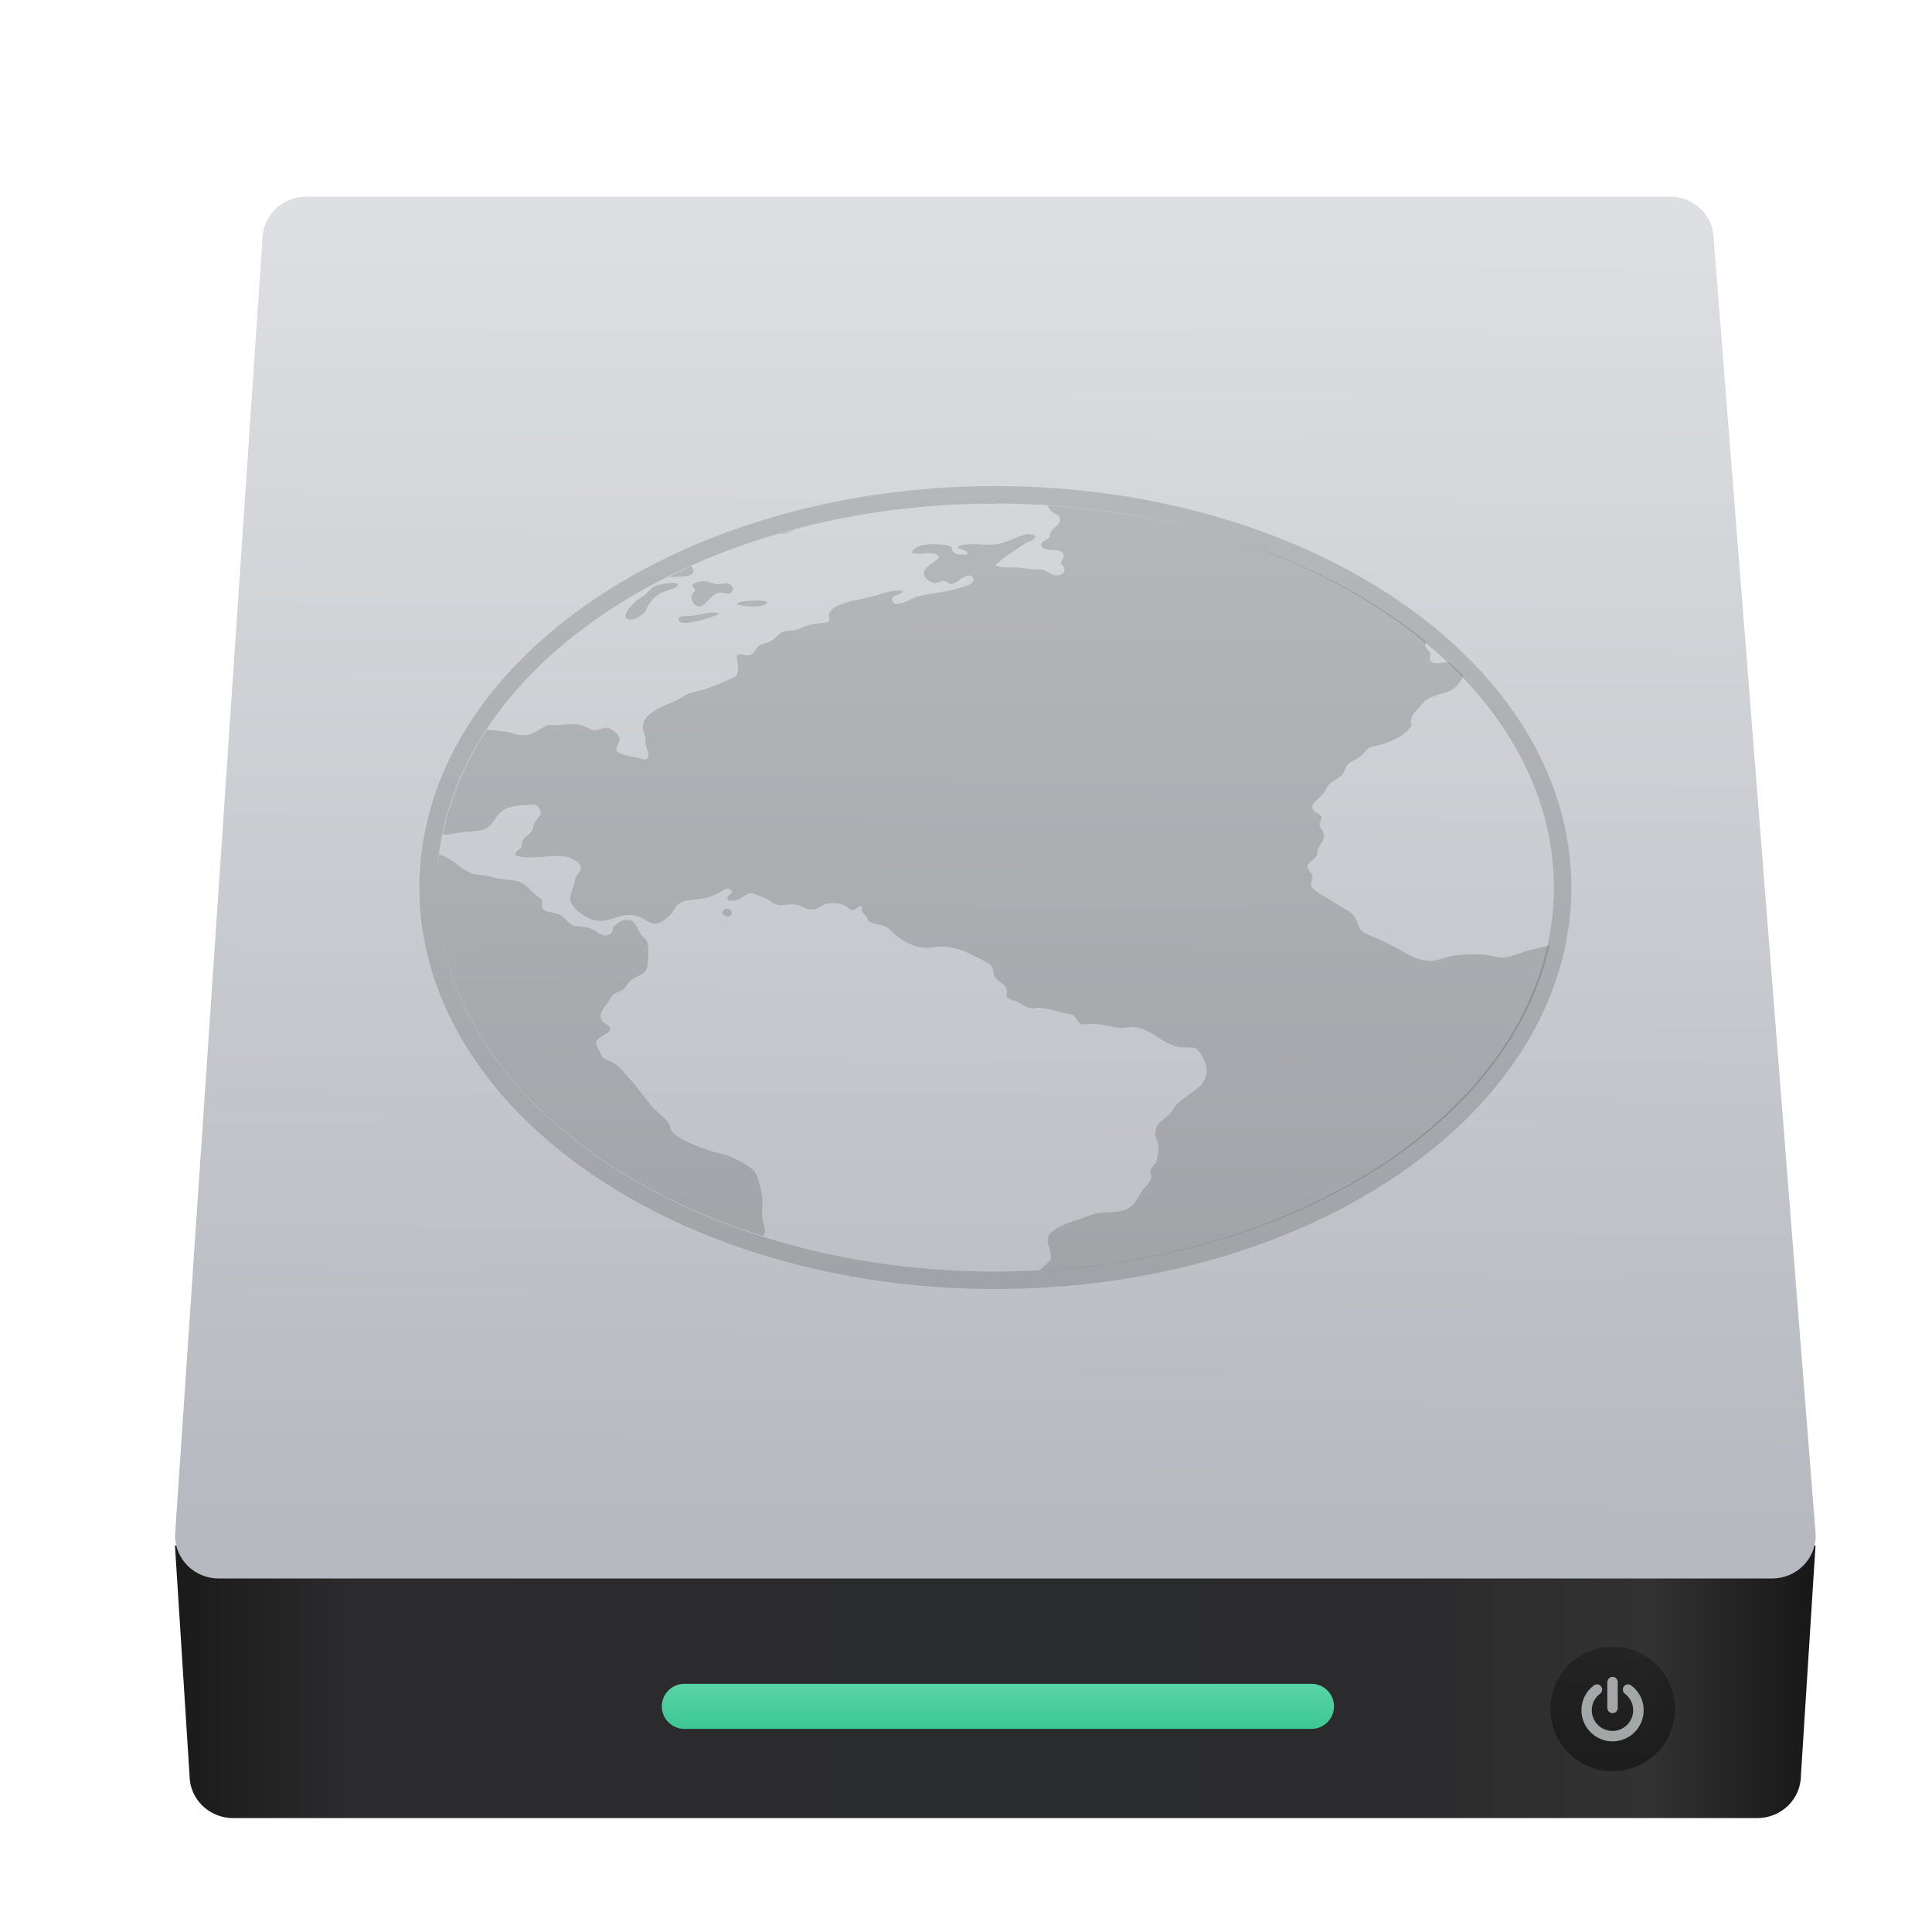
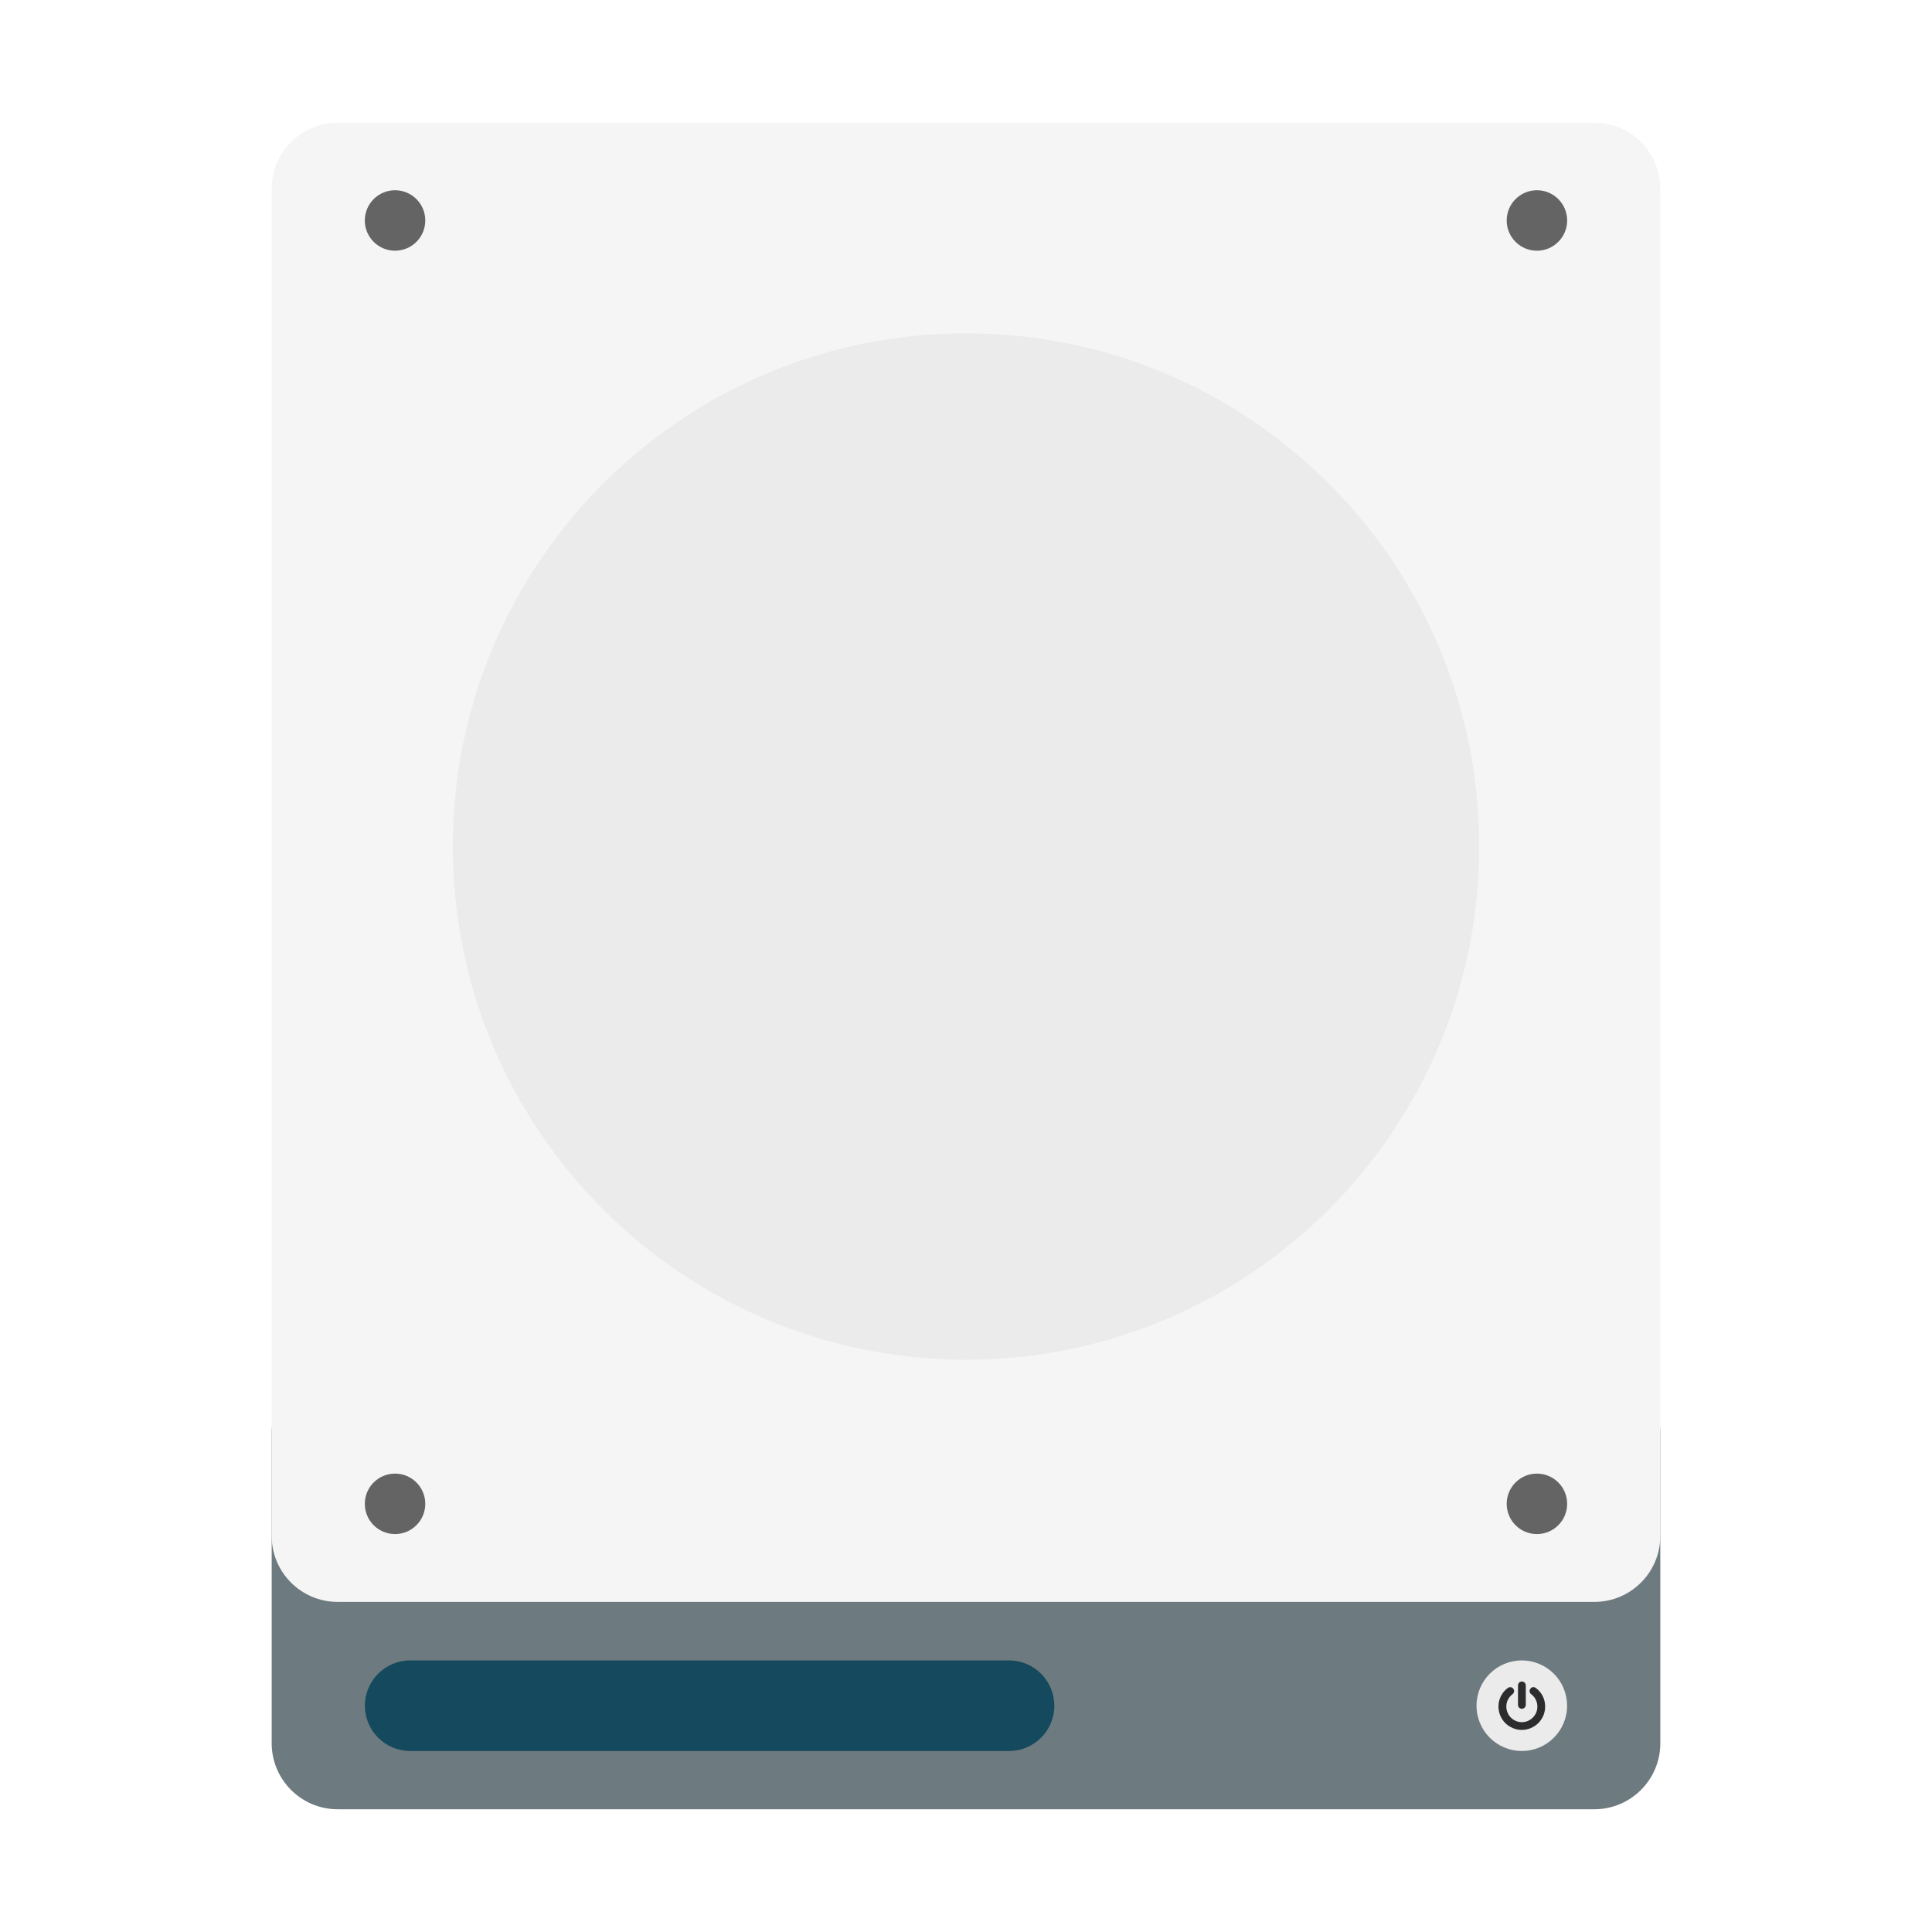
- <svg xmlns="http://www.w3.org/2000/svg" width="48" height="48" version="1.1">
-   <defs>
-     <linearGradient id="d" x1="10.094" x2="122.72" y1="107.36" y2="107.36" gradientTransform="matrix(.41725 0 0 .41031 -3.7143 -.80178)" gradientUnits="userSpaceOnUse">
-       <stop stop-color="#1a1a1a" offset="0" />
-       <stop stop-color="#2c2c2e" offset=".111" />
-       <stop stop-color="#2b2b2d" offset=".29" />
-       <stop stop-color="#2a2b2d" offset=".512" />
-       <stop stop-color="#2b2b2d" offset=".752" />
-       <stop stop-color="#323232" offset=".897" />
-       <stop stop-color="#171717" offset="1" />
+ <svg xmlns="http://www.w3.org/2000/svg" xmlns:xlink="http://www.w3.org/1999/xlink" id="svg56" version="1.1" height="64" width="64">
+   <defs id="defs34">
+     <linearGradient gradientUnits="userSpaceOnUse" gradientTransform="matrix(0.41725,0,0,0.41031,-3.7143,-0.80178)" y2="107.36" y1="107.36" x2="122.72" x1="10.094" id="d">
+       <stop id="stop4" offset="0" stop-color="#1a1a1a" />
+       <stop id="stop6" offset=".111" stop-color="#2c2c2e" />
+       <stop id="stop8" offset=".29" stop-color="#2b2b2d" />
+       <stop id="stop10" offset=".512" stop-color="#2a2b2d" />
+       <stop id="stop12" offset=".752" stop-color="#2b2b2d" />
+       <stop id="stop14" offset=".897" stop-color="#323232" />
+       <stop id="stop16" offset="1" stop-color="#171717" />
    </linearGradient>
-     <linearGradient id="a" x1="449.43" x2="449.55" y1="540.75" y2="518.41" gradientTransform="matrix(1.6796,0,0,1.6796,-731.65,-869.47)" gradientUnits="userSpaceOnUse">
-       <stop stop-color="#b6b9bf" offset="0" />
-       <stop stop-color="#dddfe2" offset="1" />
+     <linearGradient gradientUnits="userSpaceOnUse" gradientTransform="matrix(1.6796,0,0,1.6796,-731.65,-869.47)" y2="518.41" y1="540.75" x2="449.55" x1="449.43" id="a">
+       <stop id="stop19" offset="0" stop-color="#b6b9bf" />
+       <stop id="stop21" offset="1" stop-color="#dddfe2" />
    </linearGradient>
-     <linearGradient id="c" x1="451.02" x2="451.02" y1="544.15" y2="543.09" gradientTransform="matrix(.84888 0 0 1.6796 -357.98 -869.39)" gradientUnits="userSpaceOnUse">
-       <stop stop-color="#3ec896" offset="0" />
-       <stop stop-color="#66d9af" offset="1" />
+     <linearGradient gradientUnits="userSpaceOnUse" gradientTransform="matrix(0.84888,0,0,1.6796,-357.98,-869.39)" y2="543.09" y1="544.15" x2="451.02" x1="451.02" id="c">
+       <stop id="stop24" offset="0" stop-color="#3ec896" />
+       <stop id="stop26" offset="1" stop-color="#66d9af" />
    </linearGradient>
-     <linearGradient id="b" x1="467.17" x2="467.17" y1="546.85" y2="544.72" gradientTransform="matrix(1.6796,0,0,1.6796,-742.87,-872.84)" gradientUnits="userSpaceOnUse">
-       <stop stop-color="#040404" offset="0" />
-       <stop stop-color="#121212" stop-opacity=".908" offset="1" />
+     <linearGradient gradientUnits="userSpaceOnUse" gradientTransform="matrix(1.6796,0,0,1.6796,-742.87,-872.84)" y2="544.72" y1="546.85" x2="467.17" x1="467.17" id="b">
+       <stop id="stop29" offset="0" stop-color="#040404" />
+       <stop id="stop31" offset="1" stop-opacity=".908" stop-color="#121212" />
+     </linearGradient>
+     <linearGradient gradientUnits="userSpaceOnUse" gradientTransform="matrix(2.142883,0,0,2.142883,-927.9275,-1143.594)" y2="517.8" y1="545.8" x2="399.57" x1="399.57" id="b-3">
+       <stop id="stop2" offset="0" stop-color="#3889e9" />
+       <stop id="stop4-6" offset="1" stop-color="#5ea5fb" />
+     </linearGradient>
+     <linearGradient id="a-3">
+       <stop id="stop7" offset="0" />
+       <stop id="stop9" offset="1" stop-color="#313131" />
+     </linearGradient>
+     <linearGradient id="b-6">
+       <stop id="stop12-7" offset="0" stop-color="#6c6c6b" />
+       <stop id="stop14-5" offset="1" stop-color="#6d727a" />
+     </linearGradient>
+     <linearGradient xlink:href="#b-6" gradientUnits="userSpaceOnUse" gradientTransform="matrix(0.84531,0,0,0.84531,-25.691,-64.514)" y2="136.33" y1="136.33" x2="171.5" x1="166.11" id="t" />
+     <linearGradient gradientUnits="userSpaceOnUse" gradientTransform="matrix(0.84531,0,0,0.84531,-130.22,-65.373)" y2="129.44" y1="6.714" x2="230.57" x1="230.57" id="s">
+       <stop id="stop18" offset="0" stop-color="#cedee2" />
+       <stop id="stop20" offset="1" stop-color="#848989" />
+     </linearGradient>
+     <linearGradient xlink:href="#b-6" gradientUnits="userSpaceOnUse" gradientTransform="matrix(0.84531,0,0,0.84531,-132.86,-64.514)" y2="136.33" y1="136.33" x2="171.5" x1="166.11" id="r" />
+     <linearGradient gradientUnits="userSpaceOnUse" y2="83.39" y1="63.39" x2="135.25" x1="134.75" id="q">
+       <stop id="stop24-3" offset="0" stop-color="#bcc8ca" />
+       <stop id="stop26-5" offset="1" stop-color="#939da0" />
+     </linearGradient>
+     <linearGradient gradientUnits="userSpaceOnUse" y2="76.017" y1="76.017" x2="154.75" x1="130.72" id="p">
+       <stop id="stop29-6" offset="0" stop-color="#696f71" />
+       <stop id="stop31-2" offset="1" stop-color="#b8bfc3" />
+     </linearGradient>
+     <linearGradient gradientUnits="userSpaceOnUse" gradientTransform="matrix(0.84531,0,0,0.84531,-130.22,-65.373)" y2="111.87" y1="11.673" x2="239.69" x1="237.32" id="o">
+       <stop id="stop34" offset="0" stop-color="#d3e0e4" />
+       <stop id="stop36" offset="1" stop-color="#848b8c" />
+     </linearGradient>
+     <linearGradient gradientUnits="userSpaceOnUse" gradientTransform="matrix(0.84531,0,0,0.84531,-130.22,-65.373)" y2="58.879" y1="58.879" x2="177.35" x1="285.3" id="n">
+       <stop id="stop39" offset="0" stop-color="#e9eff1" />
+       <stop id="stop41" offset=".1" stop-color="#918989" />
+       <stop id="stop43" offset=".227" stop-color="#767b7f" />
+       <stop id="stop45" offset=".419" stop-color="#9ca0a4" />
+       <stop id="stop47" offset=".557" stop-color="#6e7378" />
+       <stop id="stop49" offset=".706" stop-color="#929699" />
+       <stop id="stop51" offset=".905" stop-color="#84898b" />
+       <stop id="stop53" offset="1" stop-color="#697072" />
+     </linearGradient>
+     <linearGradient gradientUnits="userSpaceOnUse" gradientTransform="matrix(0.84531,0,0,0.84531,-130.22,-65.373)" y2="79.594" y1="33.812" x2="223.65" x1="223.65" id="m">
+       <stop id="stop56" offset="0" stop-color="#e3e8ea" />
+       <stop id="stop58" offset=".6" stop-color="#bdcace" />
+       <stop id="stop60" offset="1" stop-color="#6a7173" />
+     </linearGradient>
+     <linearGradient gradientUnits="userSpaceOnUse" gradientTransform="matrix(0.84531,0,0,0.84531,1.1902,-102.77)" y2="191.95" y1="168.22" x2="84.407" x1="84.407" id="l">
+       <stop id="stop63" offset="0" stop-color="#373737" />
+       <stop id="stop65" offset="1" stop-color="#454545" />
+     </linearGradient>
+     <linearGradient gradientUnits="userSpaceOnUse" gradientTransform="matrix(0.84531,0,0,0.84531,-130.22,-65.373)" y2="131.04" y1="131.04" x2="173.32" x1="242.09" id="k">
+       <stop id="stop68" offset="0" stop-color="#8a8a8a" />
+       <stop id="stop70" offset="1" stop-color="#3d3c3c" />
+     </linearGradient>
+     <linearGradient xlink:href="#a-3" gradientUnits="userSpaceOnUse" gradientTransform="translate(-46.262)" y2="139.07" y1="137.54" x2="118.64" x1="120.59" id="j" />
+     <linearGradient xlink:href="#a-3" gradientUnits="userSpaceOnUse" gradientTransform="translate(-39.989)" y2="139.07" y1="137.54" x2="118.64" x1="120.59" id="i" />
+     <linearGradient xlink:href="#a-3" gradientUnits="userSpaceOnUse" gradientTransform="translate(-33.717)" y2="139.07" y1="137.54" x2="118.64" x1="120.59" id="h-7" />
+     <linearGradient xlink:href="#a-3" gradientUnits="userSpaceOnUse" gradientTransform="translate(-27.445)" y2="139.07" y1="137.54" x2="118.64" x1="120.59" id="g-5" />
+     <linearGradient xlink:href="#a-3" gradientUnits="userSpaceOnUse" gradientTransform="translate(-21.173)" y2="139.07" y1="137.54" x2="118.64" x1="120.59" id="f-3" />
+     <linearGradient xlink:href="#a-3" gradientUnits="userSpaceOnUse" gradientTransform="translate(-14.901)" y2="139.07" y1="137.54" x2="118.64" x1="120.59" id="e" />
+     <linearGradient xlink:href="#a-3" gradientUnits="userSpaceOnUse" gradientTransform="translate(-8.6291)" y2="139.07" y1="137.54" x2="118.64" x1="120.59" id="d-5" />
+     <linearGradient gradientUnits="userSpaceOnUse" y2="75.318" y1="75.318" x2="148.33" x1="167.68" id="c-9">
+       <stop id="stop80" offset="0" stop-color="#bdc4c8" />
+       <stop id="stop82" offset="1" stop-color="#696e6f" />
+     </linearGradient>
+     <path d="M 5,10 A 5,5 0 1 1 5,0 5,5 0 0 1 5,10 Z" id="a-1" />
+     <path d="M 2.429,9.29 A 5.023,5.023 0 0 1 0.507,7.196 L 9.486,2.788 A 5.02,5.02 0 0 0 8.087,1.066 L 2.43,9.289 Z" id="b-2" />
+     <linearGradient x1="5" y1="6" x2="5" y2="4" id="c-7" gradientUnits="userSpaceOnUse" gradientTransform="matrix(0.2645781,0,0,0.2645781,-8.345269,5.91926)">
+       <stop stop-color="#E2E096" offset="0%" id="stop2090" />
+       <stop stop-color="#F9F8D2" offset="100%" id="stop2092" />
    </linearGradient>
  </defs>
-   <g transform="matrix(.93268 0 0 .93268 2.3478 2.6616)">
-     <g transform="matrix(.92994 0 0 .92994 1.6813 1.6802)" stroke-width="1.581">
-       <path d="m0.497 39.397 0.417 6.576c0 0.682 0.558 1.231 1.252 1.231h43.655c0.693 0 1.252-0.549 1.252-1.231l0.417-6.576z" fill="url(#d)" />
-       <path d="m4.256 0.758h39.067c0.693 0 1.252 0.549 1.252 1.231l2.921 37.12c0 0.682-0.558 1.231-1.252 1.231h-44.493c-0.693 0-1.252-0.549-1.252-1.231l2.503-37.12c0-0.682 0.558-1.231 1.252-1.231z" fill="url(#a)" />
-       <rect x="14.443" y="43.357" width="19.255" height="1.291" ry=".646" fill="url(#c)" />
-       <circle cx="41.68" cy="44.077" r="1.783" fill="url(#b)" opacity=".452" />
-     </g>
-     <ellipse cx="23.997" cy="20.789" rx="15.111" ry="10.462" fill="none" opacity=".15" stroke="#000" stroke-linecap="round" stroke-linejoin="round" stroke-width=".465" style="paint-order:normal" />
-     <path d="m40.438 42.781c0.037 0 0.07-0.013 0.097-0.041 0.027-0.027 0.041-0.06 0.041-0.097v-0.691c0-0.038-0.014-0.069-0.041-0.097-0.027-0.027-0.06-0.041-0.097-0.041s-0.07 0.013-0.097 0.041c-0.027 0.027-0.041 0.059-0.041 0.097v0.691c0 0.037 0.014 0.07 0.041 0.097 0.027 0.027 0.06 0.041 0.097 0.041z" fill="#e3e8ea" opacity=".668" stroke="#909296" stroke-width=".002" />
-     <path d="m41.178 42.334c-0.058-0.116-0.139-0.213-0.244-0.291-0.03-0.023-0.064-0.032-0.103-0.027-0.038 0-0.068 0.023-0.091 0.054-0.023 0.03-0.032 0.065-0.026 0.102 0.005 0.038 0.023 0.068 0.053 0.091 0.07 0.054 0.125 0.118 0.163 0.195 0.038 0.077 0.058 0.159 0.058 0.246 0 0.075-0.015 0.146-0.044 0.214-0.029 0.068-0.069 0.127-0.118 0.176-0.05 0.049-0.108 0.089-0.176 0.118-0.068 0.029-0.139 0.044-0.214 0.044-0.075 0-0.146-0.015-0.214-0.044-0.068-0.029-0.127-0.068-0.176-0.118-0.05-0.049-0.089-0.108-0.118-0.176-0.029-0.068-0.044-0.139-0.044-0.214 0-0.087 0.019-0.169 0.058-0.246 0.038-0.077 0.093-0.142 0.164-0.195 0.03-0.023 0.048-0.054 0.053-0.091 0.005-0.038-0.003-0.071-0.026-0.102-0.022-0.031-0.052-0.049-0.09-0.054-0.038 0-0.072 0-0.103 0.027-0.105 0.078-0.187 0.176-0.244 0.291-0.058 0.116-0.087 0.239-0.087 0.37 0 0.112 0.022 0.219 0.066 0.322 0.044 0.103 0.103 0.19 0.177 0.264 0.074 0.074 0.162 0.133 0.264 0.177 0.102 0.044 0.209 0.066 0.322 0.066s0.219-0.022 0.322-0.066 0.19-0.103 0.264-0.177c0.074-0.074 0.133-0.162 0.177-0.264 0.044-0.103 0.066-0.209 0.066-0.322 0-0.131-0.029-0.254-0.087-0.37z" fill="#e3e8ea" opacity=".668" stroke="#909296" stroke-width=".002" />
-     <path d="m24.003 10.56a14.913 10.229 0 0 0-1.323 0.051c0.435-0.027 0.876-0.044 1.322-0.044l0.002-0.007zm1.36 0.045c0.055 0.038 0.079 0.122 0.127 0.163 0.097 0.089 0.214 0.09 0.229 0.185 0.036 0.226-0.299 0.245-0.268 0.498-0.069 0.098-0.241 0.091-0.228 0.222 0.022 0.198 0.455 0.049 0.573 0.211 0.063 0.087-0.011 0.15-0.058 0.274 0.149 0.121 0.146 0.314-0.117 0.314-0.159 0-0.203-0.116-0.364-0.143-0.089-0.015-0.21-0.011-0.324-0.025-0.098-0.01-0.215-0.027-0.308-0.038-0.237-0.02-0.49 0.028-0.63-0.065 0.228-0.207 0.53-0.412 0.823-0.59 0.087-0.053 0.273-0.088 0.229-0.196-0.163-0.098-0.363 0.006-0.517 0.065-0.162 0.061-0.353 0.151-0.535 0.169-0.317 0.031-0.737-0.063-0.996 0.053-0.036 0.099 0.293 0.061 0.248 0.211-0.127 0.013-0.246 0.021-0.344-0.04-0.092-0.055-0.04-0.136-0.096-0.171-0.098-0.061-0.469-0.071-0.634-0.051-0.201 0.023-0.379 0.104-0.402 0.222 0.242 0.076 0.64-0.08 0.728 0.118-0.133 0.163-0.444 0.253-0.402 0.472 0.016 0.084 0.164 0.198 0.269 0.209 0.106 0.013 0.165-0.062 0.268-0.051 0.109 0.008 0.084 0.094 0.211 0.08 0.184-0.054 0.287-0.235 0.499-0.223 0.253 0.21-0.23 0.314-0.499 0.381-0.307 0.077-0.708 0.116-0.941 0.183-0.122 0.035-0.585 0.341-0.65 0.104-0.047-0.171 0.229-0.121 0.288-0.262-0.297-0.04-0.575 0.088-0.845 0.158-0.385 0.1-1.036 0.163-1.129 0.46-0.02 0.059 0.037 0.17-0.02 0.209-0.046 0.032-0.322 0.036-0.442 0.065-0.185 0.044-0.345 0.135-0.459 0.156-0.086 0.017-0.213 0.015-0.268 0.029-0.152 0.041-0.21 0.181-0.384 0.274-0.072 0.039-0.228 0.069-0.286 0.107-0.099 0.068-0.114 0.236-0.289 0.262-0.111 0.007-0.203-0.056-0.308-0.013-0.009 0.167 0.087 0.394-0.018 0.563-0.227 0.127-0.476 0.215-0.766 0.327-0.161 0.061-0.305 0.077-0.499 0.143-0.137 0.047-0.262 0.161-0.421 0.225-0.366 0.147-0.81 0.321-0.806 0.694 9.04e-4 0.081 0.062 0.167 0.076 0.262 0.012 0.056-3e-3 0.11 0 0.171 0.023 0.137 0.168 0.312 0 0.407-0.258-0.073-0.586-0.098-0.766-0.223-0.05-0.13 0.1-0.236 0.076-0.354-0.018-0.095-0.213-0.262-0.326-0.274-0.117-0.015-0.224 0.075-0.344 0.064-0.143-0.008-0.275-0.142-0.459-0.156-0.27-0.021-0.468 0.044-0.766 0.015-0.289 0.106-0.374 0.294-0.728 0.276-0.125-0.006-0.242-0.071-0.386-0.093-0.15-0.02-0.368-0.048-0.53-0.051a14.913 10.229 0 0 0-1.169 2.777c0.024 0.006 0.05 0.014 0.069 0.015 0.14 0.002 0.306-0.049 0.442-0.065 0.158-0.02 0.356-0.02 0.499-0.053 0.414-0.091 0.334-0.474 0.748-0.603 0.181-0.056 0.39-0.066 0.708-0.078 0.101 0.058 0.15 0.161 0.137 0.249-0.011 0.067-0.102 0.129-0.153 0.223-0.042 0.084-0.054 0.182-0.096 0.249-0.057 0.088-0.186 0.152-0.231 0.236-0.026 0.054-0.011 0.121-0.036 0.169-0.044 0.086-0.213 0.147-0.135 0.236 0.41 0.113 0.907-0.03 1.265 0.015 0.151 0.019 0.462 0.142 0.459 0.301-0.002 0.119-0.132 0.198-0.153 0.329-0.023 0.164-0.132 0.365-0.135 0.498-0.017 0.217 0.467 0.603 0.805 0.592 0.364-0.003 0.577-0.25 1.016-0.12 0.146 0.043 0.3 0.207 0.461 0.196 0.133-0.007 0.332-0.166 0.421-0.276 0.108-0.134 0.117-0.246 0.308-0.314 0.206-0.073 0.369-0.038 0.632-0.105 0.118-0.029 0.218-0.082 0.324-0.131 0.093-0.044 0.192-0.159 0.308-0.08 0.153 0.105-0.187 0.164-0.058 0.276 0.266 0.096 0.403-0.172 0.595-0.183 0.061-0.002 0.275 0.083 0.384 0.131 0.149 0.067 0.201 0.16 0.364 0.183 0.105 0.015 0.273-0.029 0.421-0.015 0.195 0.019 0.311 0.144 0.459 0.133 0.18-0.003 0.268-0.136 0.422-0.156 0.338-0.042 0.463 0.026 0.612 0.171 0.167 0.019 0.171-0.135 0.324-0.082-0.084 0.114 0.029 0.169 0.096 0.263 0.044 0.062 0.038 0.104 0.078 0.131 0.091 0.06 0.269 0.059 0.402 0.118 0.141 0.061 0.22 0.174 0.382 0.301 0.167 0.13 0.447 0.263 0.67 0.274 0.21 0.008 0.383-0.042 0.557-0.027 0.396 0.033 0.642 0.17 0.919 0.316 0.155 0.082 0.295 0.138 0.346 0.236 0.035 0.068 0.018 0.159 0.058 0.236 0.085 0.163 0.432 0.242 0.306 0.525 0.058 0.083 0.187 0.111 0.326 0.169 0.111 0.046 0.205 0.142 0.326 0.156 0.078 0.009 0.162-0.013 0.229-0.013 0.218 0.011 0.367 0.068 0.555 0.116 0.117 0.032 0.269 0.044 0.346 0.082 0.097 0.045 0.11 0.194 0.229 0.234 0.078 0.028 0.252-0.011 0.382 0 0.206 0.017 0.486 0.096 0.672 0.107 0.113 0.001 0.206-0.04 0.306-0.029 0.469 0.024 0.734 0.409 1.187 0.525 0.14 0.038 0.364 0.009 0.461 0.038 0.169 0.05 0.314 0.407 0.326 0.565 0.039 0.477-0.496 0.628-0.805 0.943-0.064 0.066-0.099 0.172-0.191 0.263-0.184 0.185-0.389 0.223-0.364 0.563 0.006 0.094 0.076 0.184 0.076 0.289 0 0.126-0.018 0.292-0.06 0.405-0.032 0.087-0.136 0.157-0.153 0.236-0.015 0.08 0.034 0.143 0.02 0.211-0.016 0.076-0.125 0.182-0.209 0.289-0.177 0.224-0.214 0.485-0.573 0.576-0.211 0.052-0.499 0.025-0.73 0.078-0.093 0.022-0.211 0.081-0.326 0.118-0.333 0.106-0.808 0.251-0.899 0.487-0.082 0.21 0.113 0.376 0.056 0.616-0.059 0.071-0.139 0.14-0.229 0.222-0.022 0.02-0.037 0.042-0.055 0.062-0.385 0.022-0.774 0.036-1.167 0.036a14.913 10.229 0 0 0 0.015 0 14.913 10.229 0 0 0 14.725-8.689c-0.227 0.042-0.435 0.098-0.604 0.147-0.218 0.067-0.44 0.16-0.632 0.171-0.182 0.006-0.36-0.066-0.535-0.078-0.228-0.016-0.524-0.003-0.75 0.025-0.22 0.027-0.418 0.134-0.612 0.145-0.372 0.019-0.724-0.231-0.958-0.356-0.143-0.076-0.289-0.136-0.422-0.209-0.143-0.077-0.329-0.123-0.441-0.196-0.151-0.1-0.151-0.274-0.229-0.407-0.093-0.156-0.377-0.269-0.593-0.418-0.162-0.111-0.535-0.277-0.575-0.42-0.021-0.073 0.04-0.159 0.036-0.238-0.01-0.115-0.135-0.179-0.133-0.262 4e-3 -0.115 0.202-0.204 0.249-0.301 0.025-0.05 0.013-0.12 0.038-0.183 0.054-0.133 0.18-0.212 0.151-0.407-0.012-0.077-0.112-0.148-0.115-0.249-0.004-0.069 0.061-0.107 0.058-0.171-0.015-0.112-0.227-0.133-0.249-0.262-0.022-0.133 0.184-0.241 0.306-0.392 0.054-0.068 0.088-0.172 0.137-0.223 0.107-0.112 0.28-0.166 0.362-0.276 0.061-0.081 0.08-0.201 0.135-0.262 0.071-0.078 0.212-0.121 0.346-0.223 0.109-0.084 0.153-0.184 0.229-0.223 0.096-0.048 0.239-0.058 0.344-0.091 0.355-0.111 0.613-0.254 0.785-0.487-0.052-0.211 0.028-0.298 0.155-0.443 0.117-0.135 0.203-0.263 0.402-0.341 0.239-0.093 0.467-0.102 0.634-0.276 0.071-0.074 0.156-0.187 0.186-0.276a14.913 10.229 0 0 0-0.377-0.363c-0.172-0.004-0.408 0.079-0.499-0.042-0.031-0.041 0.012-0.138 0-0.183-0.023-0.086-0.125-0.147-0.137-0.211-0.002-0.032 0.013-0.066 0.033-0.1a14.913 10.229 0 0 0-10.118-3.643zm-3.055 0.036a14.913 10.229 0 0 0-0.99 0.094c0.326-0.041 0.658-0.068 0.99-0.094zm-1.491 0.173a14.913 10.229 0 0 0-0.885 0.143c0.29-0.056 0.588-0.099 0.885-0.143zm-2.165 0.436a14.913 10.229 0 0 0-0.397 0.12c0.002 3.93e-4 0.005 0.002 0.007 0.002 0.121 0.007 0.27-0.049 0.39-0.122zm-2.762 0.972a14.913 10.229 0 0 0-0.604 0.298c0.176-0.004 0.495-0.023 0.524-0.033 0.186-0.054 0.164-0.163 0.08-0.265zm0.399 0.407c-0.152-0.009-0.309 0.045-0.364 0.093-0.006 0.078 0.09 0.091 0.078 0.171-0.187 0.091-0.087 0.396 0.096 0.407 0.195 0.011 0.295-0.336 0.555-0.367 0.094-0.011 0.142 0.037 0.268 0.025 0.151-0.081 0.084-0.245-0.076-0.274-0.063-0.01-0.148 0.027-0.249 0.027-0.108-0.006-0.216-0.069-0.306-0.08h-0.002v-0.002zm-0.863 0.044c-0.16-0.004-0.423 0.048-0.515 0.091-0.084 0.04-0.142 0.138-0.229 0.211-0.09 0.075-0.192 0.129-0.269 0.194-0.069 0.058-0.459 0.443-0.155 0.485 0.13 0.019 0.399-0.166 0.424-0.236 0.087-0.24 0.245-0.41 0.517-0.523 0.158-0.065 0.317-0.056 0.342-0.196-0.021-0.015-0.061-0.025-0.115-0.025zm2.268 0.469c-0.097-0.003-0.206 0.013-0.295 0.013-0.125 0.008-0.276 0.027-0.288 0.091 0.199 0.064 0.746 0.11 0.808-0.064-0.04-0.026-0.129-0.038-0.226-0.038zm-1.24 0.321v0.002c-0.196 0.004-0.381 0.07-0.548 0.085-0.133 0.011-0.376-0.018-0.346 0.118 0.025 0.11 0.277 0.072 0.422 0.04 0.303-0.066 0.494-0.123 0.67-0.223-0.068-0.01-0.134-0.022-0.198-0.022zm19.128 0.866c0.132 0.113 0.259 0.228 0.384 0.345a14.913 10.229 0 0 0-0.384-0.345zm0.932 0.872c0.067 0.07 0.128 0.143 0.193 0.214a14.913 10.229 0 0 0-0.193-0.214zm0.701 0.819c0.058 0.075 0.116 0.149 0.171 0.225a14.913 10.229 0 0 0-0.171-0.225zm1.152 1.967c0.024 0.058 0.045 0.116 0.067 0.174a14.913 10.229 0 0 0-0.067-0.174zm0.315 0.926c0.019 0.07 0.041 0.139 0.058 0.209a14.913 10.229 0 0 0-0.058-0.209zm-29.501 0.997a14.913 10.229 0 0 0-0.064 0.879 14.913 10.229 0 0 0 8.706 9.289c0.003-0.048 0.039-0.084 0.038-0.131-0.003-0.135-0.065-0.27-0.076-0.405-0.019-0.249 0.039-0.426-0.02-0.656-0.044-0.174-0.101-0.44-0.193-0.55-0.103-0.122-0.505-0.331-0.708-0.409-0.134-0.052-0.296-0.068-0.442-0.116-0.312-0.105-0.915-0.326-1.052-0.538-0.039-0.061-0.034-0.141-0.076-0.209-0.083-0.135-0.259-0.252-0.384-0.381-0.237-0.247-0.425-0.558-0.668-0.814-0.123-0.13-0.231-0.277-0.366-0.38-0.079-0.061-0.331-0.117-0.362-0.209-0.043-0.121-0.176-0.289-0.155-0.381 0.027-0.125 0.383-0.227 0.382-0.341-5.17e-4 -0.097-0.187-0.152-0.228-0.234-0.097-0.2 0.056-0.318 0.171-0.485 0.039-0.055 0.077-0.143 0.117-0.183 0.07-0.073 0.21-0.093 0.304-0.171 0.052-0.044 0.084-0.134 0.153-0.196 0.146-0.132 0.382-0.184 0.442-0.303 0.051-0.097 0.081-0.584 0.022-0.746-0.033-0.094-0.162-0.172-0.211-0.262-0.087-0.158-0.108-0.338-0.346-0.327-0.147 0.002-0.25 0.111-0.344 0.182-0.023 0.093-0.012 0.194-0.155 0.223-0.218 0.044-0.301-0.158-0.555-0.209-0.101-0.021-0.26-0.018-0.324-0.038-0.185-0.057-0.245-0.243-0.441-0.316-0.163-0.059-0.305-0.04-0.404-0.133-0.044-0.063-0.006-0.177-0.018-0.262-0.21-0.084-0.389-0.397-0.634-0.472-0.162-0.05-0.411-0.045-0.614-0.091-0.095-0.023-0.171-0.05-0.269-0.065-0.123-0.018-0.249-0.019-0.344-0.053-0.327-0.111-0.531-0.426-0.881-0.507zm7.688 1.44c-0.018 0-0.04-2.62e-4 -0.064 0.011-0.139 0.044-0.067 0.212 0.076 0.198 0.133-0.015 0.117-0.196-0.013-0.207v-0.002zm22.006 0.378c-0.01 0.075-0.024 0.149-0.036 0.223a14.913 10.229 0 0 0 0.036-0.223zm-19.328 8.814a14.913 10.229 0 0 0 0.413 0.078c-0.137-0.027-0.278-0.049-0.413-0.078zm1.435 0.258a14.913 10.229 0 0 0 0.646 0.073c-0.216-0.024-0.434-0.043-0.646-0.073zm1.495 0.16a14.913 10.229 0 0 0 1.238 0.047c-0.417-0.005-0.831-0.019-1.238-0.047z" opacity=".15" stroke-width="1.47" />
+   <circle cx="-1350.147" cy="-1277.127" r="0" fill="#5e4aa6" stroke-width="1" id="circle89" />
+   <circle cx="-1350.147" cy="-1277.127" r="0" fill="#5e4aa6" stroke-width="1" id="circle91" />
+   <circle style="fill:url(#b-3)" cx="-69.58" cy="-4.078" r="0" fill="url(#b)" stroke-width="1.571" id="circle93" />
+   <rect ry="2.187" y="45.264" x="9" height="14.67" width="46" id="rect2196" style="fill:#6d7a7f;fill-opacity:1;stroke-width:1.09;stroke-linecap:round" />
+   <rect style="fill:#f5f5f5;fill-opacity:1;stroke-width:1.992;stroke-linecap:round" id="rect2194" width="46" height="49" x="9" y="4.065" ry="2.185" />
+   <circle style="fill:#ebebeb;fill-opacity:1;stroke-width:2.645;stroke-linecap:round" id="path2267" cx="32" cy="28.042" r="17" />
+   <circle style="fill:#ebebeb;fill-opacity:1;stroke-width:0.233;stroke-linecap:round" id="circle2301" cx="50.412" cy="56.504" r="1.5" />
+   <g id="g2416" transform="matrix(3.779602,0,0,3.779602,0.24319,-0.066631)" style="fill:#646464;fill-opacity:1">
+     <circle r="0.265" cy="1.95" cx="3.398" id="path2404" style="opacity:1;fill:#646464;fill-opacity:1;stroke-width:0.524;stroke-linecap:round" />
+     <circle style="opacity:1;fill:#646464;fill-opacity:1;stroke-width:0.524;stroke-linecap:round" id="circle2406" cx="13.406" cy="1.95" r="0.265" />
+     <circle style="opacity:1;fill:#646464;fill-opacity:1;stroke-width:0.524;stroke-linecap:round" id="circle2408" cx="3.398" cy="13.198" r="0.265" />
+     <circle r="0.265" cy="13.198" cx="13.406" id="circle2410" style="opacity:1;fill:#646464;fill-opacity:1;stroke-width:0.524;stroke-linecap:round" />
  </g>
+   <rect ry="1.5" y="55.004" x="12.088" height="3" width="22.838" id="rect1136" style="fill:#15495d;fill-opacity:1;stroke-width:2.218;stroke-linecap:round" />
+   <path d="m 50.415,55.703 c -0.035,0 -0.066,0.011 -0.092,0.037 -0.025,0.025 -0.037,0.056 -0.037,0.092 v 0.645 c 0,0.034 0.012,0.065 0.037,0.09 0.025,0.025 0.057,0.039 0.092,0.039 0.035,0 0.064,-0.013 0.09,-0.039 0.025,-0.025 0.039,-0.055 0.039,-0.09 v -0.645 c 0,-0.035 -0.014,-0.066 -0.039,-0.092 -0.025,-0.025 -0.055,-0.037 -0.09,-0.037 z m -0.371,0.188 c -0.035,0 -0.067,4.11e-4 -0.096,0.025 -0.098,0.073 -0.175,0.163 -0.229,0.271 -0.054,0.108 -0.08,0.224 -0.08,0.346 0,0.105 0.02,0.205 0.061,0.301 0.041,0.096 0.097,0.177 0.166,0.246 0.069,0.069 0.151,0.123 0.246,0.164 0.095,0.041 0.196,0.062 0.301,0.062 0.105,0 0.204,-0.022 0.299,-0.062 0.095,-0.041 0.177,-0.095 0.246,-0.164 0.069,-0.069 0.125,-0.151 0.166,-0.246 0.041,-0.096 0.061,-0.196 0.061,-0.301 0,-0.122 -0.026,-0.238 -0.08,-0.346 -0.054,-0.108 -0.131,-0.198 -0.229,-0.271 -0.028,-0.022 -0.06,-0.031 -0.096,-0.025 -0.036,0 -0.063,0.023 -0.084,0.051 -0.021,0.028 -0.03,0.059 -0.025,0.094 0.005,0.035 0.023,0.064 0.051,0.086 0.066,0.05 0.116,0.11 0.152,0.182 0.036,0.072 0.053,0.149 0.053,0.23 0,0.07 -0.012,0.136 -0.039,0.199 -0.027,0.063 -0.065,0.118 -0.111,0.164 -0.046,0.046 -0.101,0.084 -0.164,0.111 -0.063,0.027 -0.129,0.041 -0.199,0.041 -0.07,0 -0.138,-0.014 -0.201,-0.041 -0.063,-0.027 -0.118,-0.065 -0.164,-0.111 -0.046,-0.046 -0.082,-0.1 -0.109,-0.164 -0.027,-0.063 -0.041,-0.129 -0.041,-0.199 0,-0.081 0.017,-0.159 0.053,-0.23 0.036,-0.072 0.087,-0.132 0.152,-0.182 0.028,-0.022 0.046,-0.051 0.051,-0.086 0.005,-0.035 -0.004,-0.066 -0.025,-0.094 -0.021,-0.029 -0.049,-0.047 -0.084,-0.051 z" style="opacity:1;fill:#2c2c2e;fill-opacity:1;stroke-width:2;stroke-linecap:round" id="rect1275" />
</svg>
